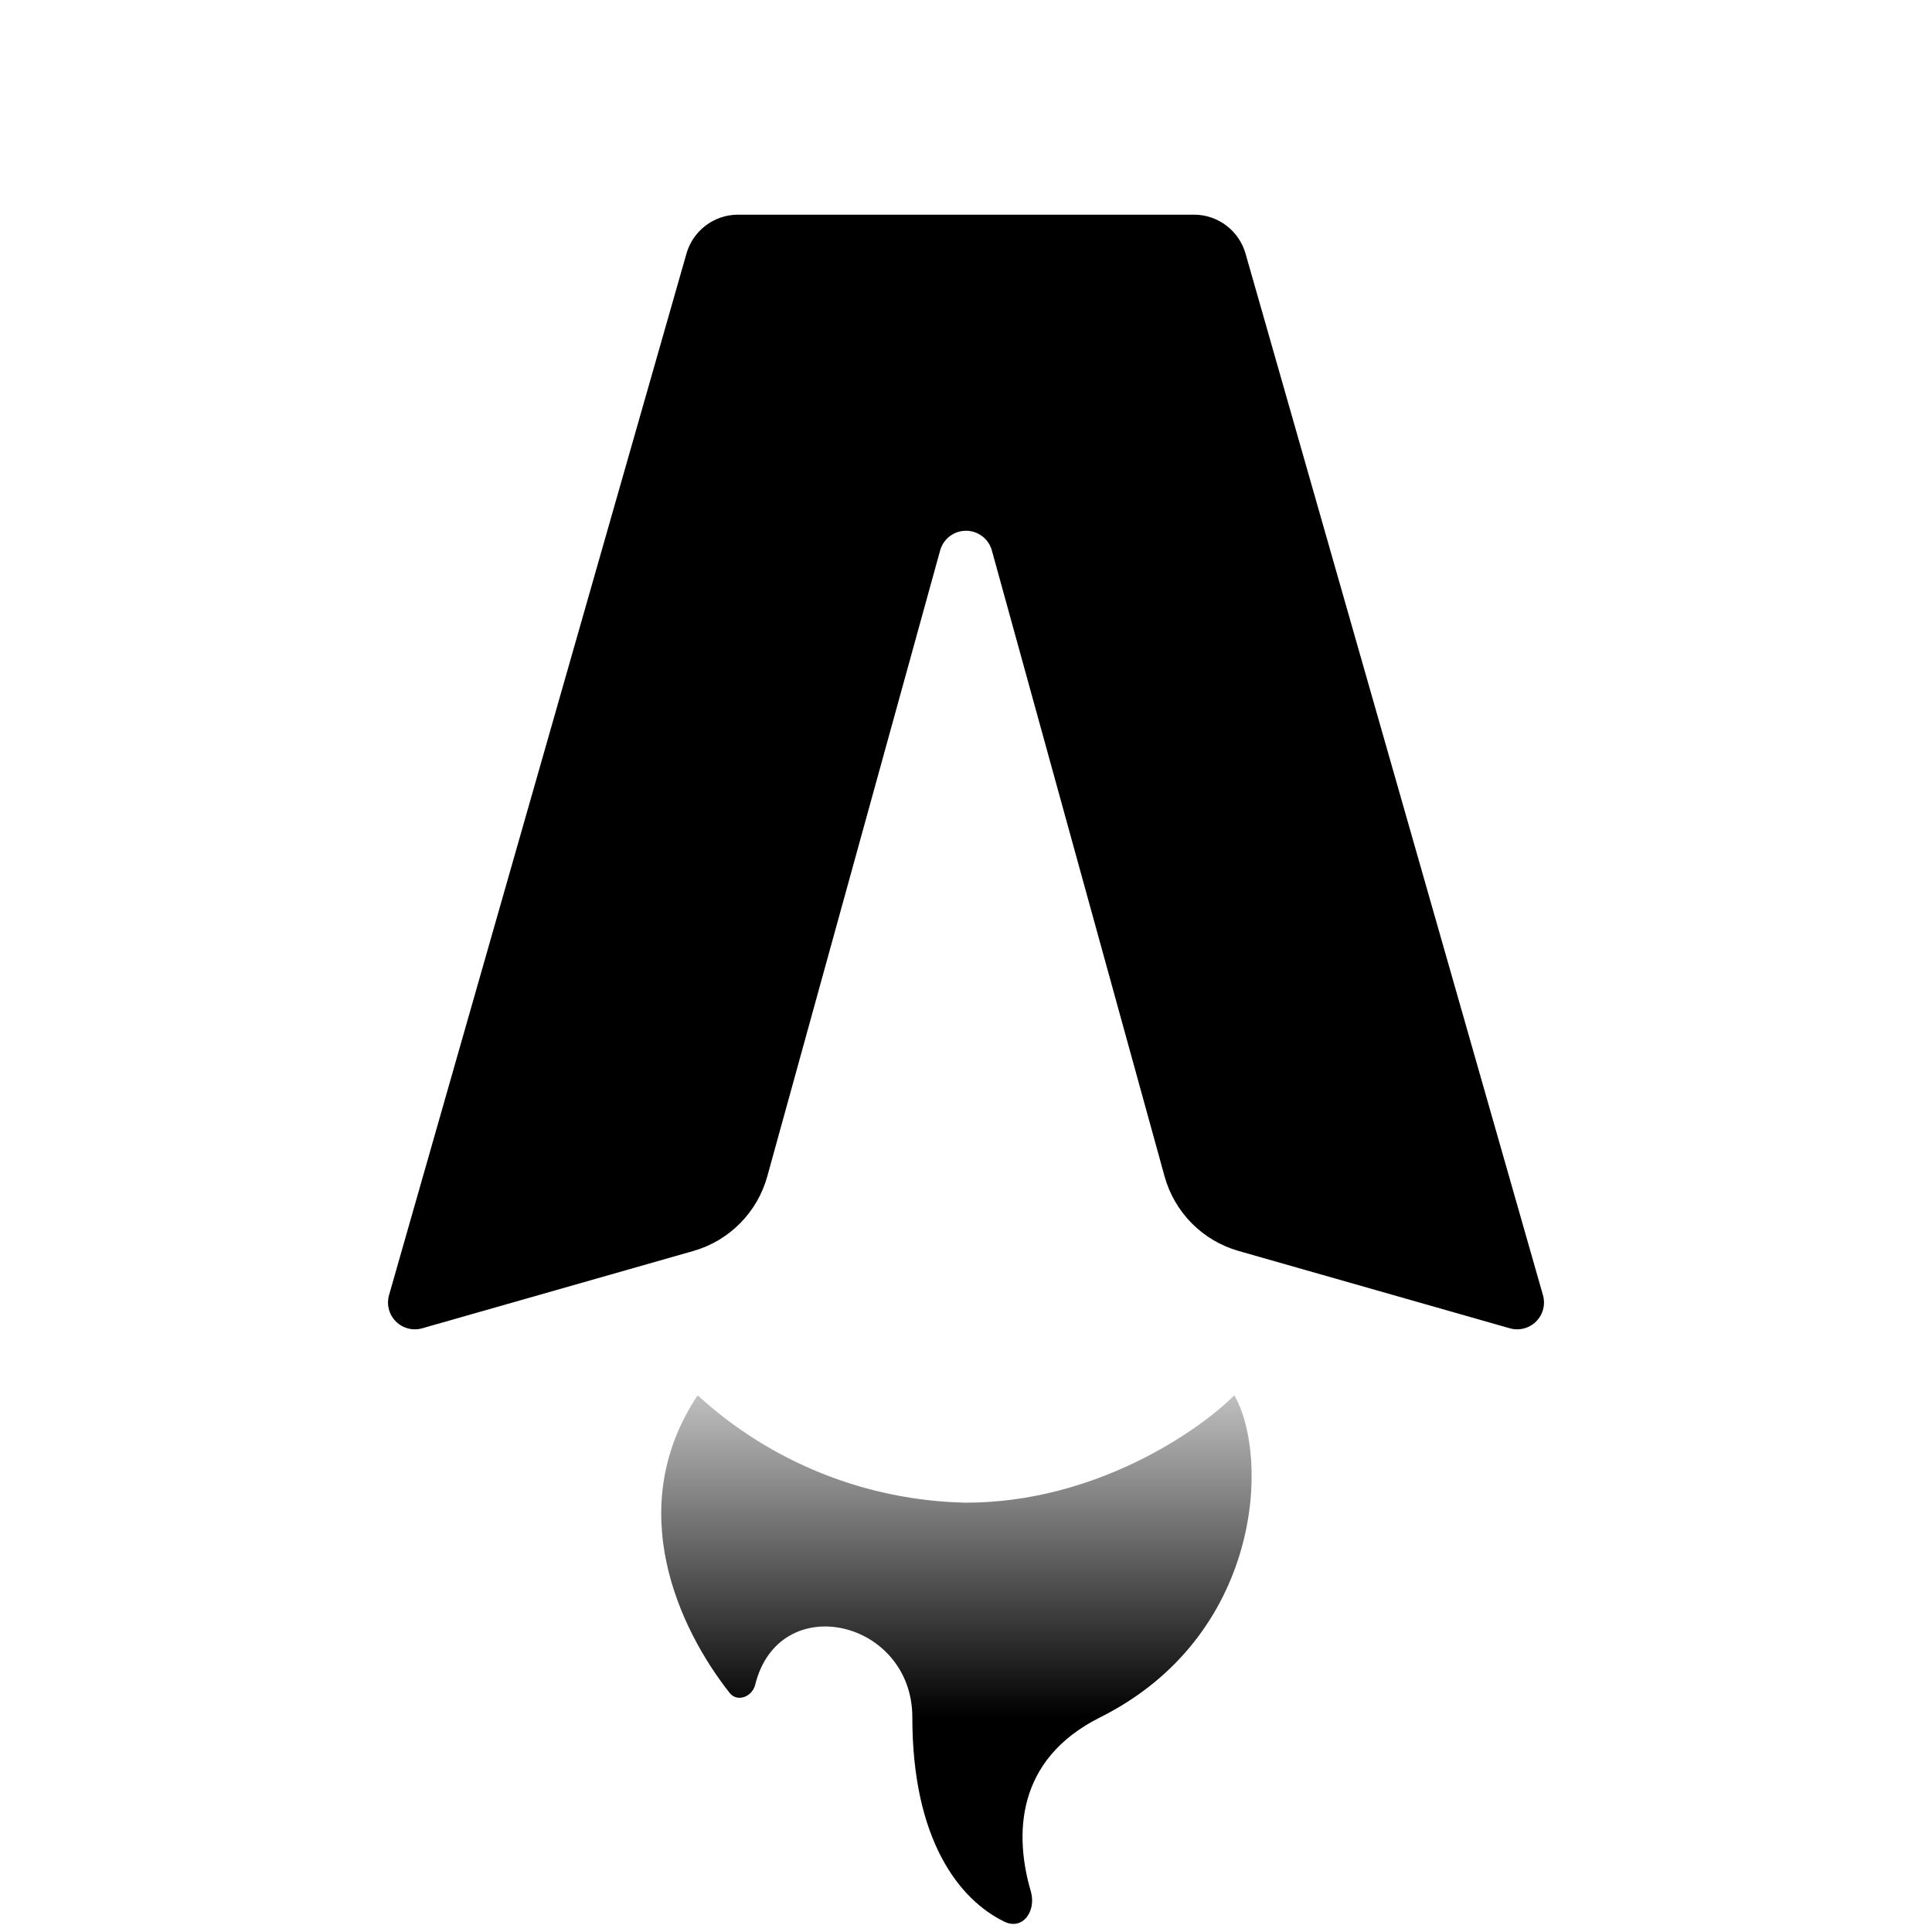
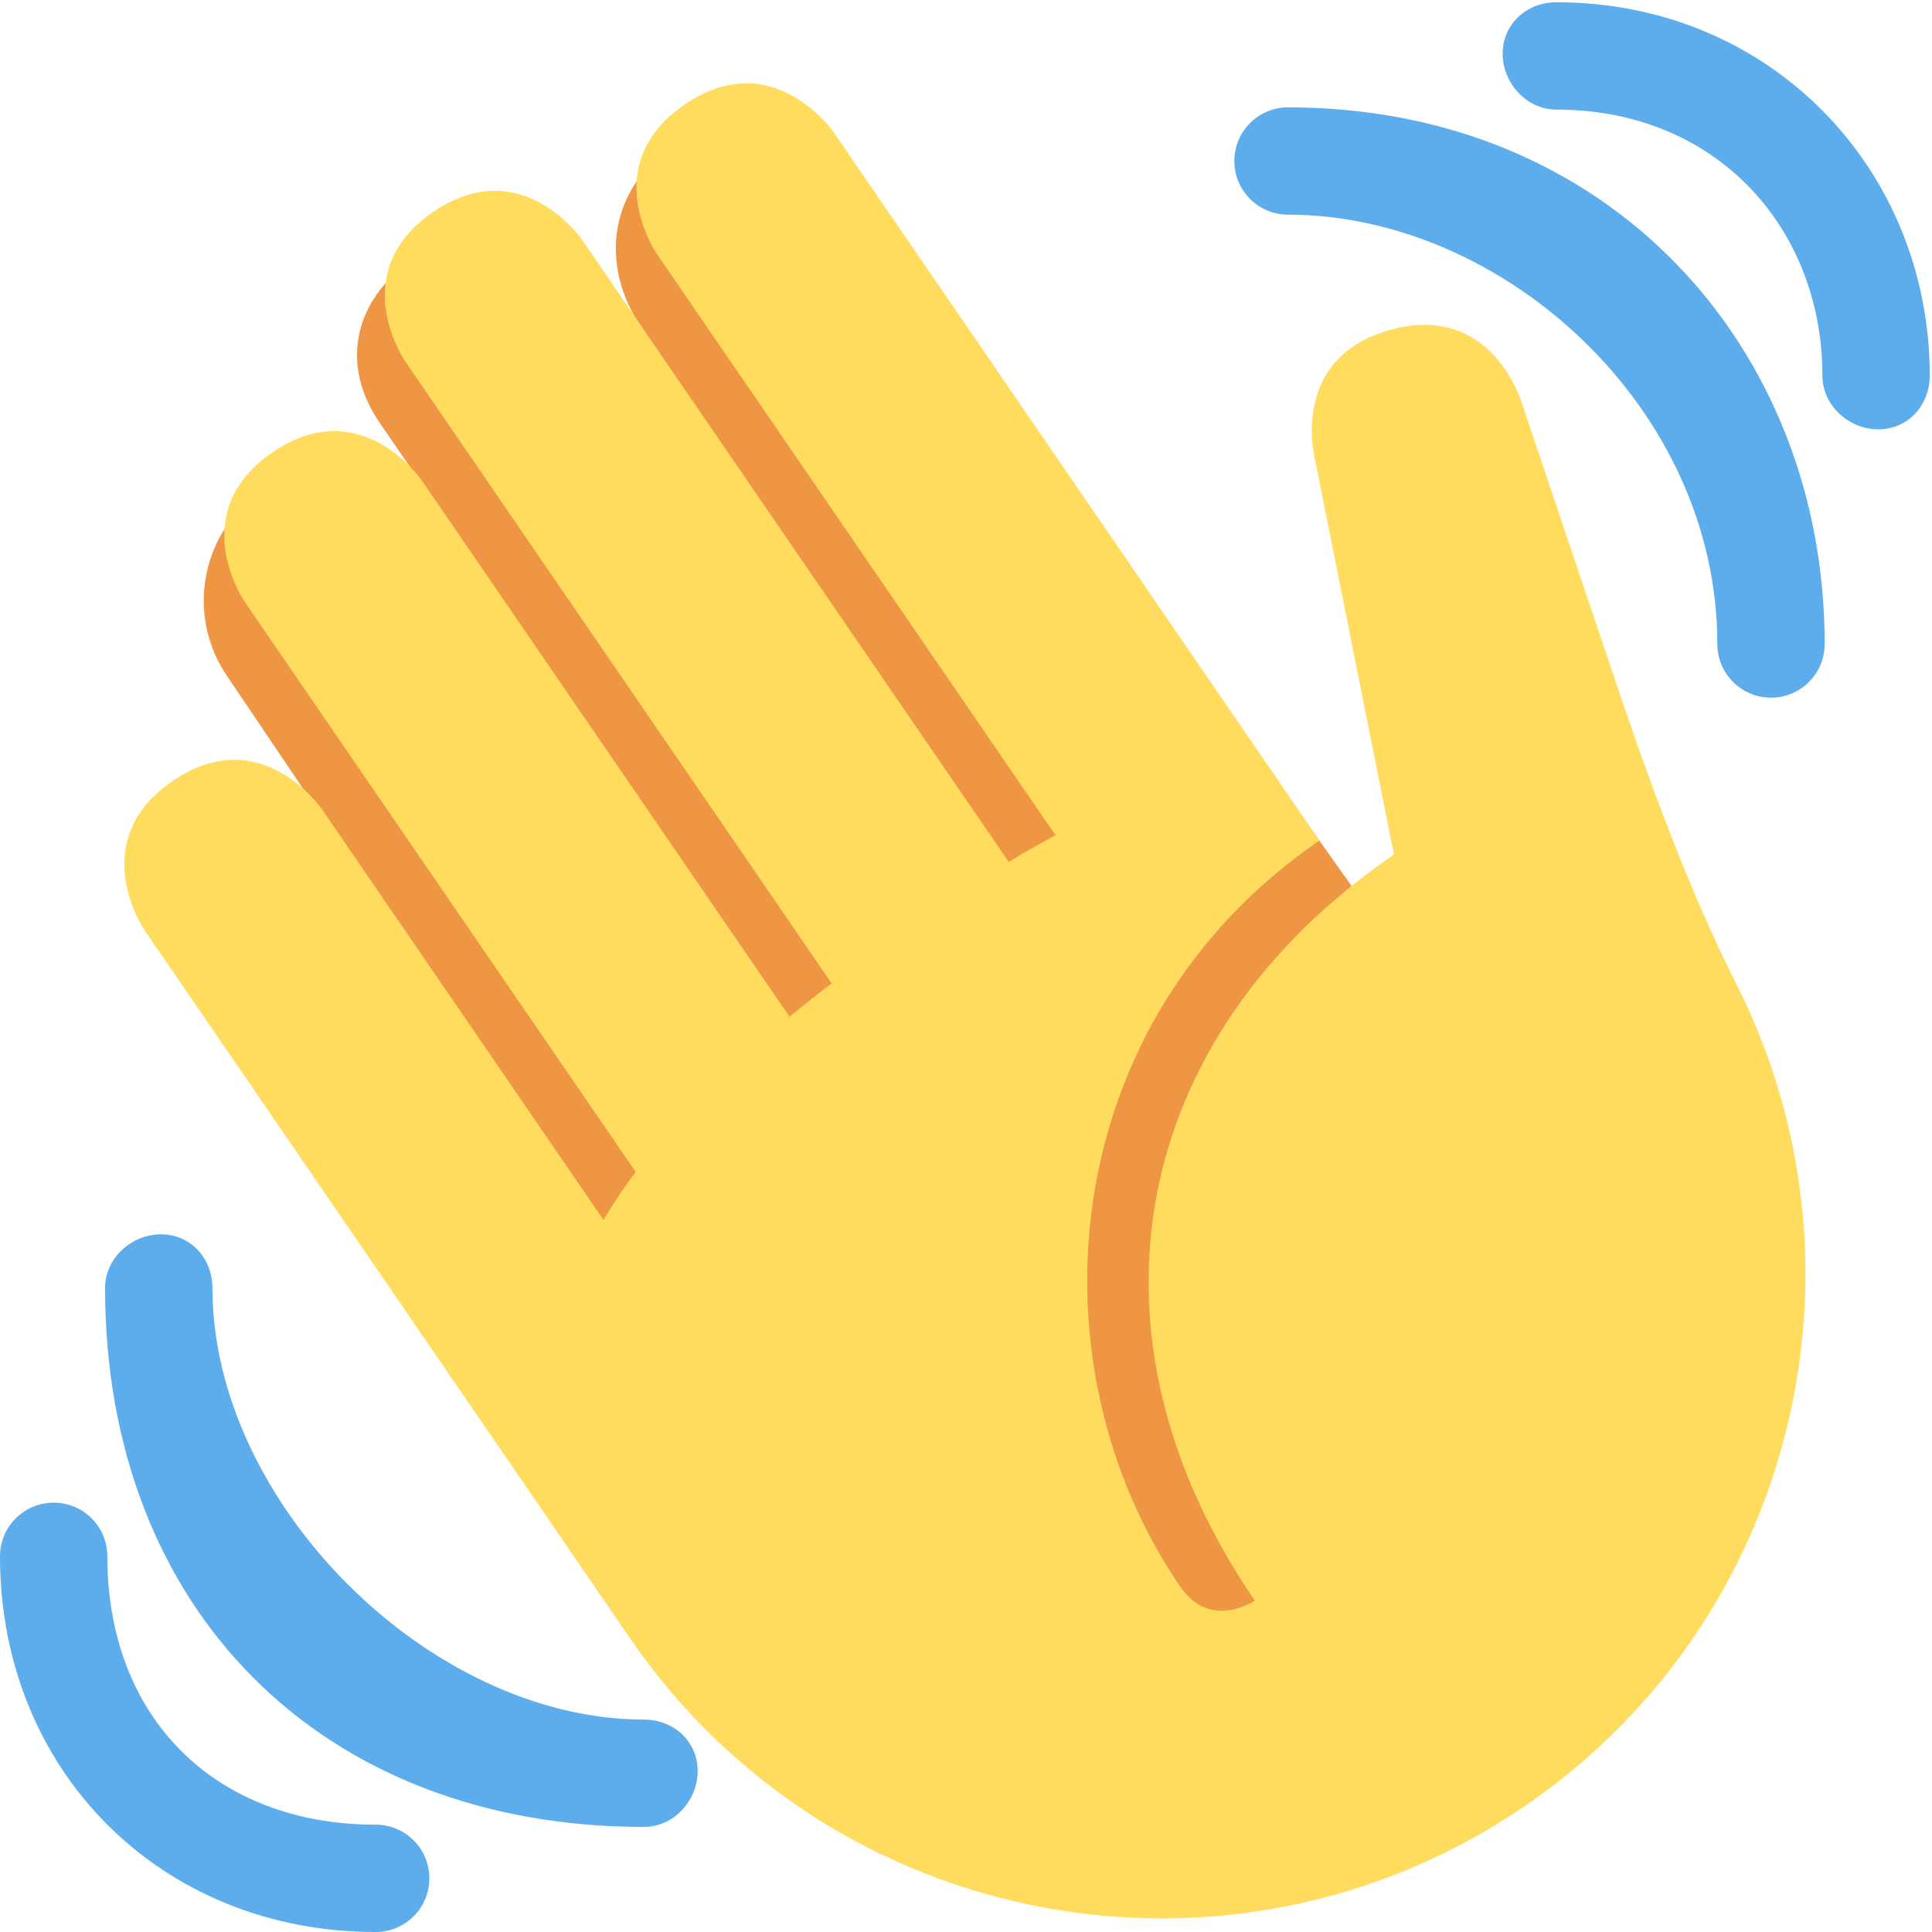
- <svg xmlns="http://www.w3.org/2000/svg" fill="none" viewBox="0 0 36 36">
-   <path fill="#000" d="M22.25 4h-8.5a1 1 0 0 0-.96.73l-5.54 19.4a.5.5 0 0 0 .62.62l5.05-1.44a2 2 0 0 0 1.38-1.4l3.22-11.66a.5.5 0 0 1 .96 0l3.22 11.67a2 2 0 0 0 1.38 1.39l5.05 1.44a.5.5 0 0 0 .62-.62l-5.54-19.4a1 1 0 0 0-.96-.73Z" />
-   <path fill="url(#gradient)" d="M18 28a7.63 7.63 0 0 1-5-2c-1.4 2.1-.35 4.35.6 5.55.14.17.41.07.47-.15.44-1.8 2.93-1.22 2.93.6 0 2.28.87 3.4 1.72 3.81.34.16.59-.2.49-.56-.31-1.05-.29-2.46 1.29-3.25 3-1.5 3.17-4.83 2.5-6-.67.67-2.6 2-5 2Z" />
-   <defs>
-     <linearGradient id="gradient" x1="16" x2="16" y1="32" y2="24" gradientUnits="userSpaceOnUse">
-       <stop stop-color="#000" />
-       <stop offset="1" stop-color="#000" stop-opacity="0" />
-     </linearGradient>
-   </defs>
-   <style>
-     @media (prefers-color-scheme:dark){:root{filter:invert(100%)}}
-   </style>
+ <svg xmlns="http://www.w3.org/2000/svg" viewBox="0 0 36 36">
+   <path fill="#EF9645" d="M4.861 9.147c.94-.657 2.357-.531 3.201.166l-.968-1.407c-.779-1.111-.5-2.313.612-3.093 1.112-.777 4.263 1.312 4.263 1.312-.786-1.122-.639-2.544.483-3.331 1.122-.784 2.67-.513 3.456.611l10.42 14.72L25 31l-11.083-4.042L4.25 12.625c-.793-1.129-.519-2.686.611-3.478z" />
+   <path fill="#FFDC5D" d="M2.695 17.336s-1.132-1.65.519-2.781c1.649-1.131 2.78.518 2.78.518l5.251 7.658c.181-.302.379-.6.6-.894L4.557 11.21s-1.131-1.649.519-2.78c1.649-1.131 2.78.518 2.78.518l6.855 9.997c.255-.208.516-.417.785-.622L7.549 6.732s-1.131-1.649.519-2.78c1.649-1.131 2.78.518 2.78.518l7.947 11.589c.292-.179.581-.334.871-.498L12.238 4.729s-1.131-1.649.518-2.78c1.649-1.131 2.78.518 2.78.518l7.854 11.454 1.194 1.742c-4.948 3.394-5.419 9.779-2.592 13.902.565.825 1.39.26 1.39.26-3.393-4.949-2.357-10.51 2.592-13.903L24.515 8.62s-.545-1.924 1.378-2.47c1.924-.545 2.47 1.379 2.47 1.379l1.685 5.004c.668 1.984 1.379 3.961 2.32 5.831 2.657 5.28 1.07 11.842-3.94 15.279-5.465 3.747-12.936 2.354-16.684-3.11L2.695 17.336z" />
+   <g fill="#5DADEC">
+     <path d="M12 32.042C8 32.042 3.958 28 3.958 24c0-.553-.405-1-.958-1s-1.042.447-1.042 1C1.958 30 6 34.042 12 34.042c.553 0 1-.489 1-1.042s-.447-.958-1-.958z" />
+     <path d="M7 34c-3 0-5-2-5-5 0-.553-.447-1-1-1s-1 .447-1 1c0 4 3 7 7 7 .553 0 1-.447 1-1s-.447-1-1-1zM24 2c-.552 0-1 .448-1 1s.448 1 1 1c4 0 8 3.589 8 8 0 .552.448 1 1 1s1-.448 1-1c0-5.514-4-10-10-10z" />
+     <path d="M29 .042c-.552 0-1 .406-1 .958s.448 1.042 1 1.042c3 0 4.958 2.225 4.958 4.958 0 .552.489 1 1.042 1s.958-.448.958-1C35.958 3.163 33 .042 29 .042z" />
+   </g>
</svg>
